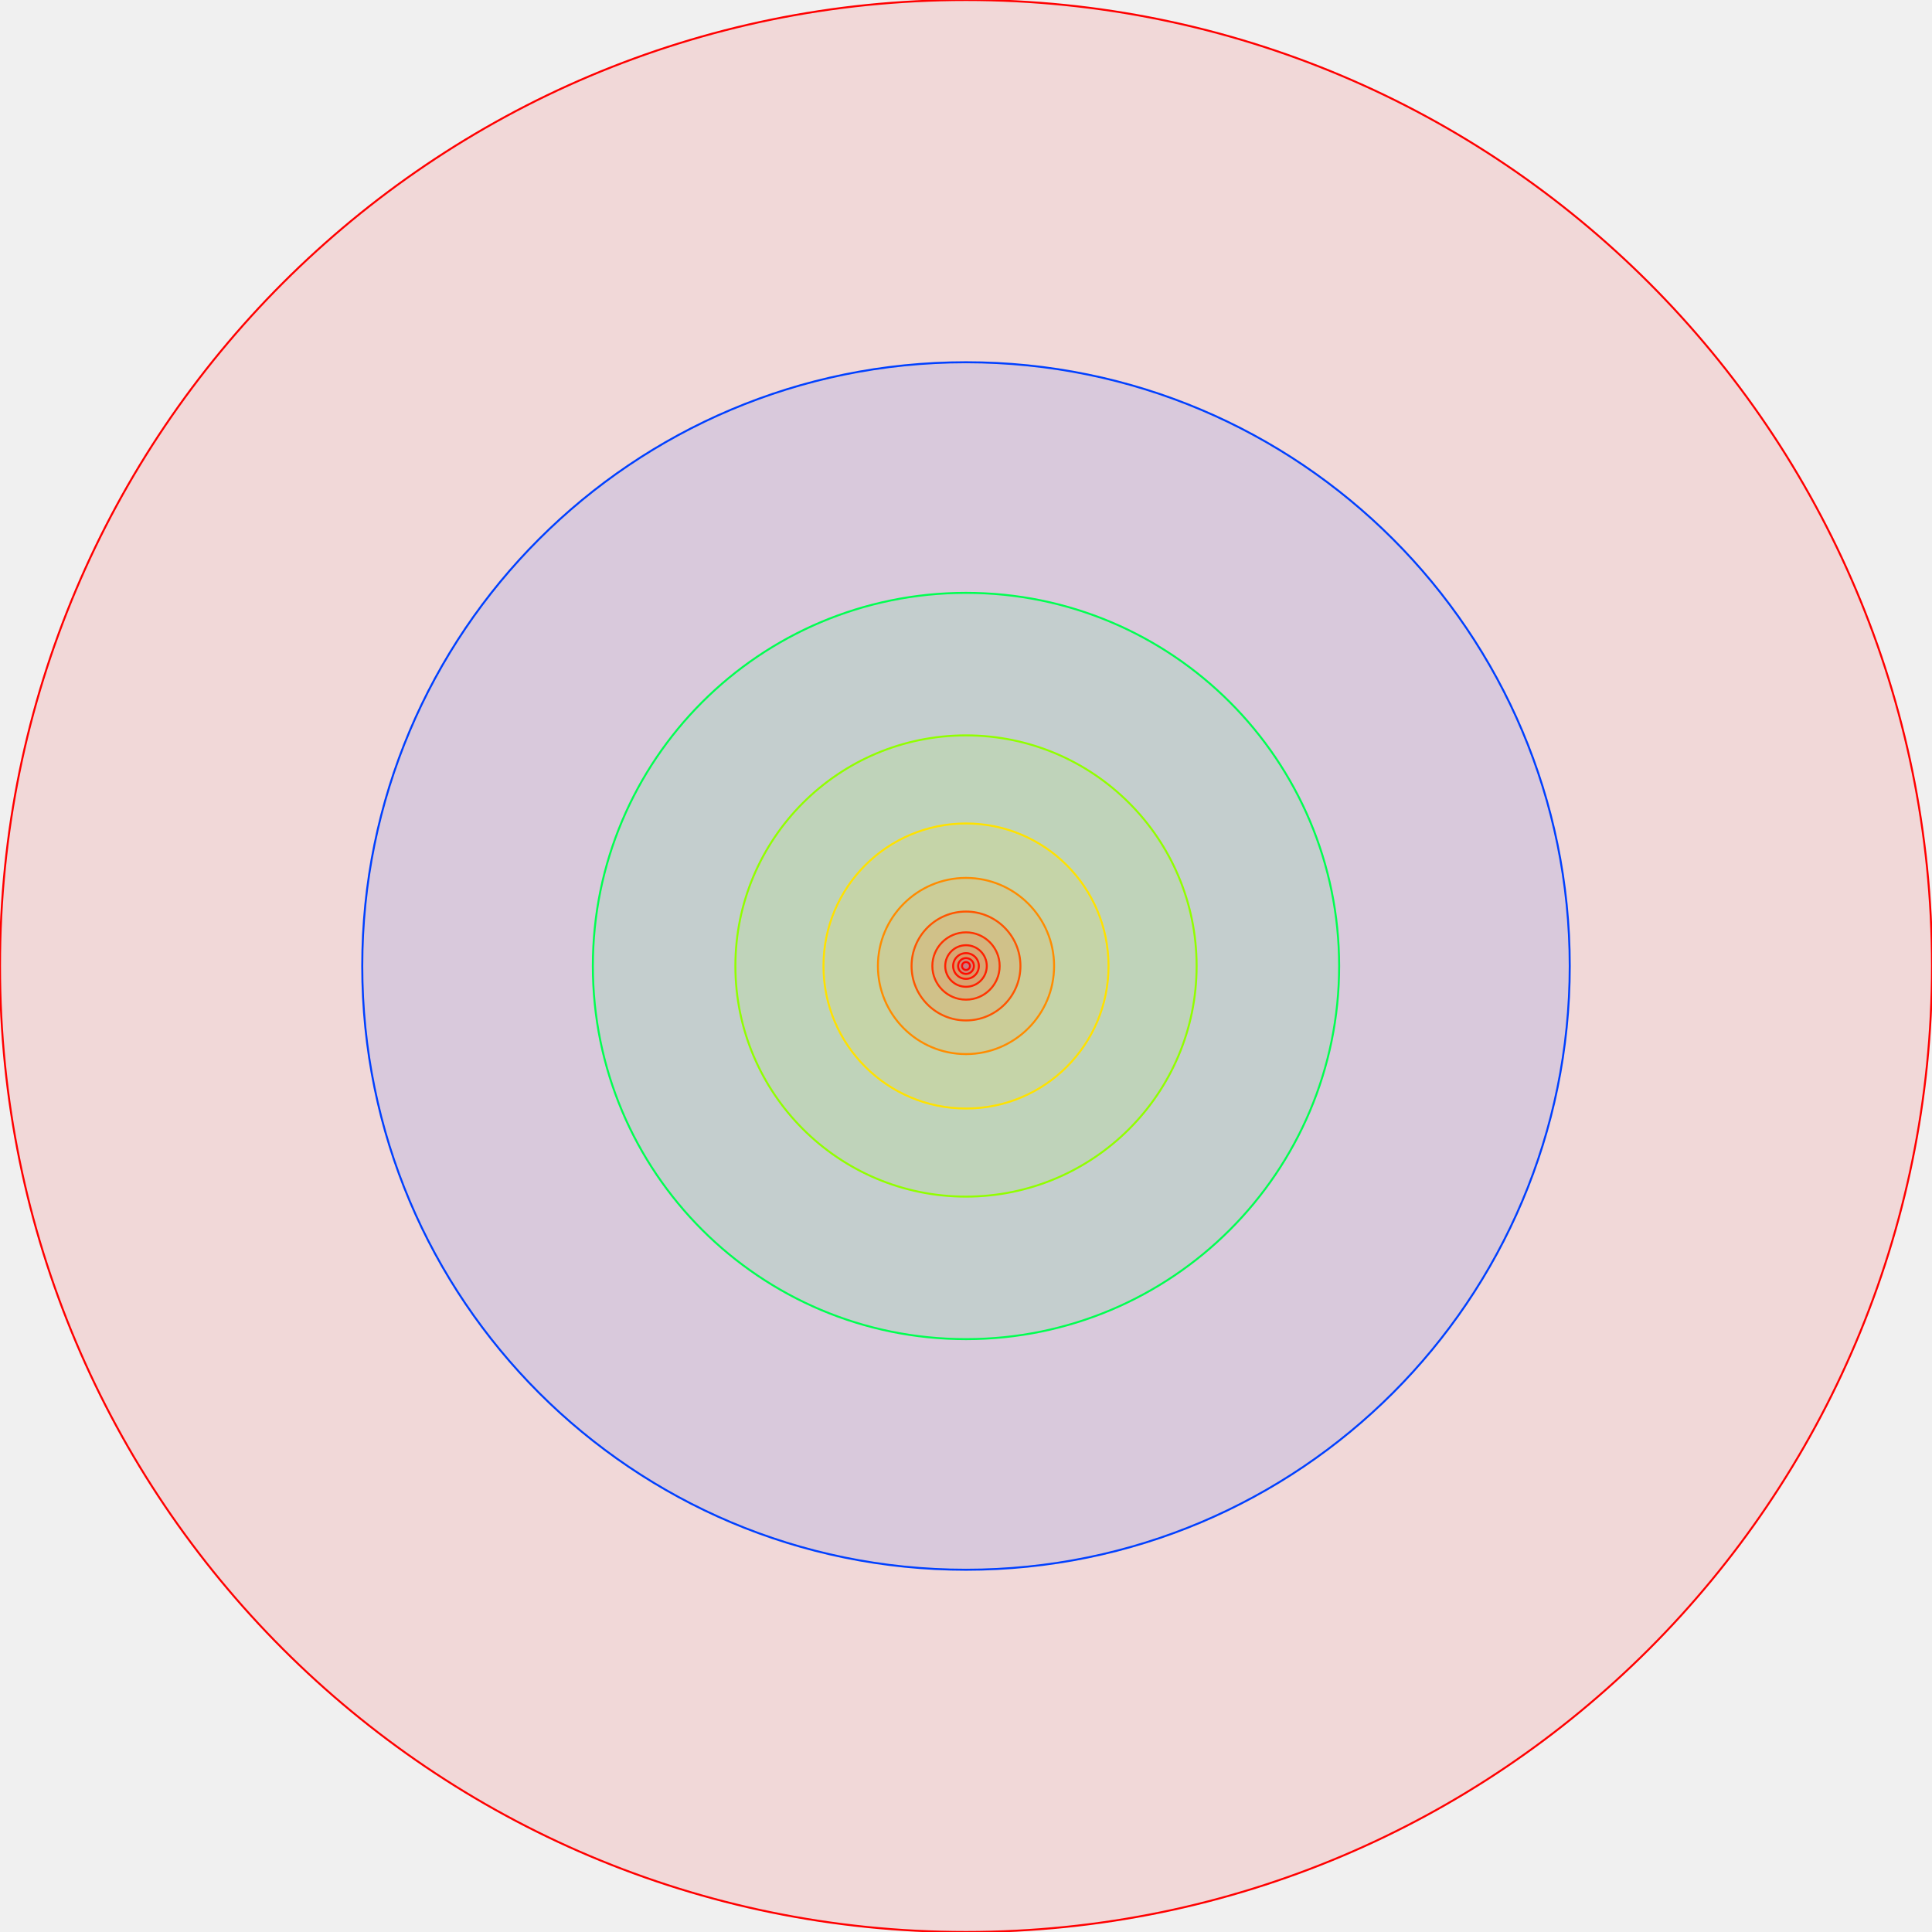
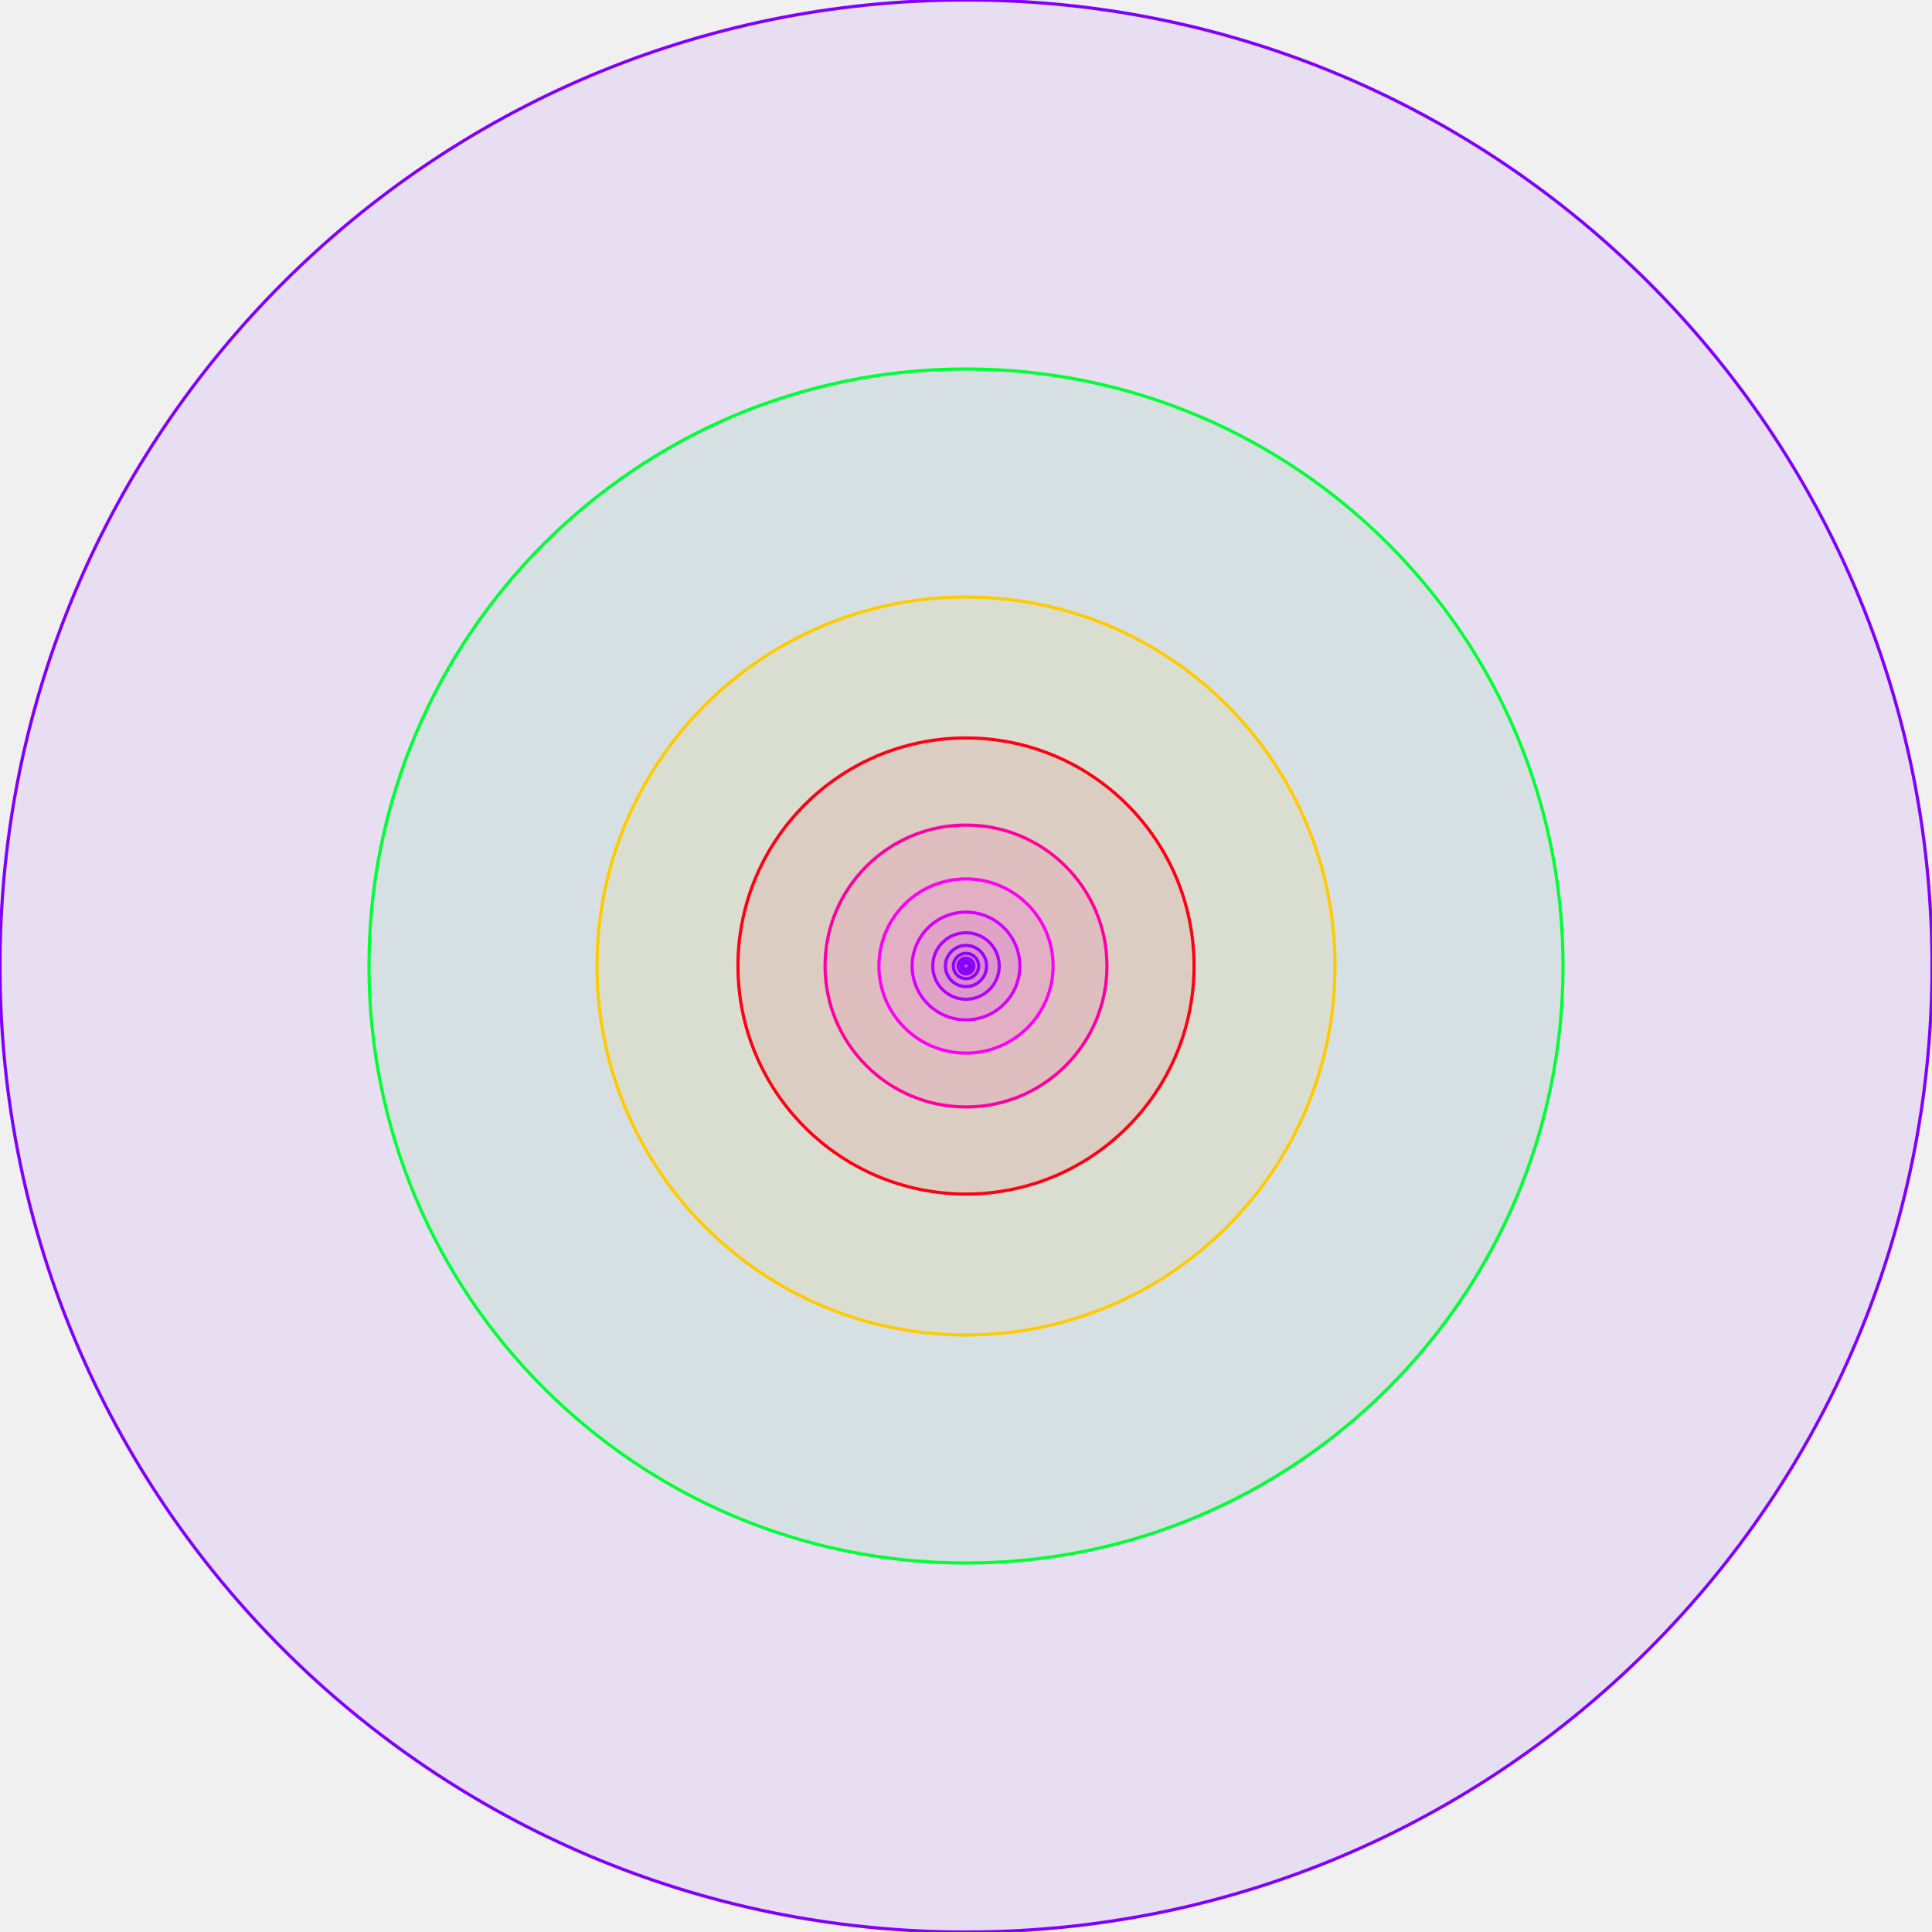
- <svg xmlns="http://www.w3.org/2000/svg" width="976" height="976">
-   <style>
-     svg {
-       /* background-color: black; */
-     }
-     .ring {
-       stroke: white;
-       fill: hsla(270, 100%, 50%, 0.1);
-     }
-     #ring-976 {
-       stroke: hsl(359.998, 100%, 50%);
-       fill: hsla(359.998, 100%, 50%, 0.1);
-     }
-     #ring-610 {
-       stroke: hsl(224.999, 100%, 50%);
-       fill: hsla(224.999, 100%, 50%, 0.1);
-     }
-     #ring-377 {
-       stroke: hsl(139.056, 100%, 50%);
-       fill: hsla(139.056, 100%, 50%, 0.1);
-     }
-     #ring-233 {
-       stroke: hsl(85.942, 100%, 50%);
-       fill: hsla(85.942, 100%, 50%, 0.1);
-     }
-     #ring-144 {
-       stroke: hsl(53.114, 100%, 50%);
-       fill: hsla(53.114, 100%, 50%, 0.1);
-     }
-     #ring-89 {
-       stroke: hsl(32.828, 100%, 50%);
-       fill: hsla(32.828, 100%, 50%, 0.1);
-     }
-     #ring-55 {
-       stroke: hsl(20.287, 100%, 50%);
-       fill: hsla(20.287, 100%, 50%, 0.1);
-     }
-     #ring-34 {
-       stroke: hsl(12.541, 100%, 50%);
-       fill: hsla(12.541, 100%, 50%, 0.1);
-     }
-     #ring-21 {
-       stroke: hsl(7.746, 100%, 50%);
-       fill: hsla(7.746, 100%, 50%, 0.1);
-     }
-     #ring-13 {
-       stroke: hsl(4.795, 100%, 50%);
-       fill: hsla(4.795, 100%, 50%, 0.1);
-     }
-     #ring-8 {
-       stroke: hsl(2.951, 100%, 50%);
-     }
-     #ring-4 {
-       stroke: hsl(1.475, 100%, 50%);
-     }
-     </style>
-   <circle class="ring" id="ring-976" cx="488" cy="488" r="488" />
-   <circle class="ring" id="ring-610" cx="488" cy="488" r="305" />
-   <circle class="ring" id="ring-377" cx="488" cy="488" r="188.5" />
-   <circle class="ring" id="ring-233" cx="488" cy="488" r="116.5" />
-   <circle class="ring" id="ring-144" cx="488" cy="488" r="72" />
-   <circle class="ring" id="ring-89" cx="488" cy="488" r="44.5" />
-   <circle class="ring" id="ring-55" cx="488" cy="488" r="27.5" />
-   <circle class="ring" id="ring-34" cx="488" cy="488" r="17" />
-   <circle class="ring" id="ring-21" cx="488" cy="488" r="10.5" />
-   <circle class="ring" id="ring-13" cx="488" cy="488" r="6.5" />
-   <circle class="ring" id="ring-8" cx="488" cy="488" r="4" />
-   <circle class="ring" id="ring-4" cx="488" cy="488" r="2" />
+ <svg xmlns="http://www.w3.org/2000/svg" width="610" height="610">
+   <circle cx="305" cy="305" r="305" stroke="hsl(630, 100%, 50%)" fill="hsla(630, 100%, 50%, 0.075)" />
+   <circle cx="305" cy="305" r="188.5" stroke="hsl(492.492, 100%, 50%)" fill="hsla(492.492, 100%, 50%, 0.075)" />
+   <circle cx="305" cy="305" r="116.5" stroke="hsl(407.508, 100%, 50%)" fill="hsla(407.508, 100%, 50%, 0.075)" />
+   <circle cx="305" cy="305" r="72" stroke="hsl(354.984, 100%, 50%)" fill="hsla(354.984, 100%, 50%, 0.075)" />
+   <circle cx="305" cy="305" r="44.5" stroke="hsl(322.525, 100%, 50%)" fill="hsla(322.525, 100%, 50%, 0.075)" />
+   <circle cx="305" cy="305" r="27.5" stroke="hsl(302.459, 100%, 50%)" fill="hsla(302.459, 100%, 50%, 0.075)" />
+   <circle cx="305" cy="305" r="17" stroke="hsl(290.066, 100%, 50%)" fill="hsla(290.066, 100%, 50%, 0.075)" />
+   <circle cx="305" cy="305" r="10.5" stroke="hsl(282.393, 100%, 50%)" fill="hsla(282.393, 100%, 50%, 0.075)" />
+   <circle cx="305" cy="305" r="6.5" stroke="hsl(277.672, 100%, 50%)" fill="hsla(277.672, 100%, 50%, 0.075)" />
+   <circle cx="305" cy="305" r="4" stroke="hsl(274.721, 100%, 50%)" fill="hsla(274.721, 100%, 50%, 0.075)" />
+   <circle cx="305" cy="305" r="2.5" stroke="hsl(272.951, 100%, 50%)" fill="hsla(272.951, 100%, 50%, 0.075)" />
+   <circle cx="305" cy="305" r="1.5" stroke="hsl(271.77, 100%, 50%)" fill="hsla(271.77, 100%, 50%, 0.075)" />
+   <circle cx="305" cy="305" r="1" stroke="hsl(271.18, 100%, 50%)" fill="hsla(271.18, 100%, 50%, 0.075)" />
</svg>
